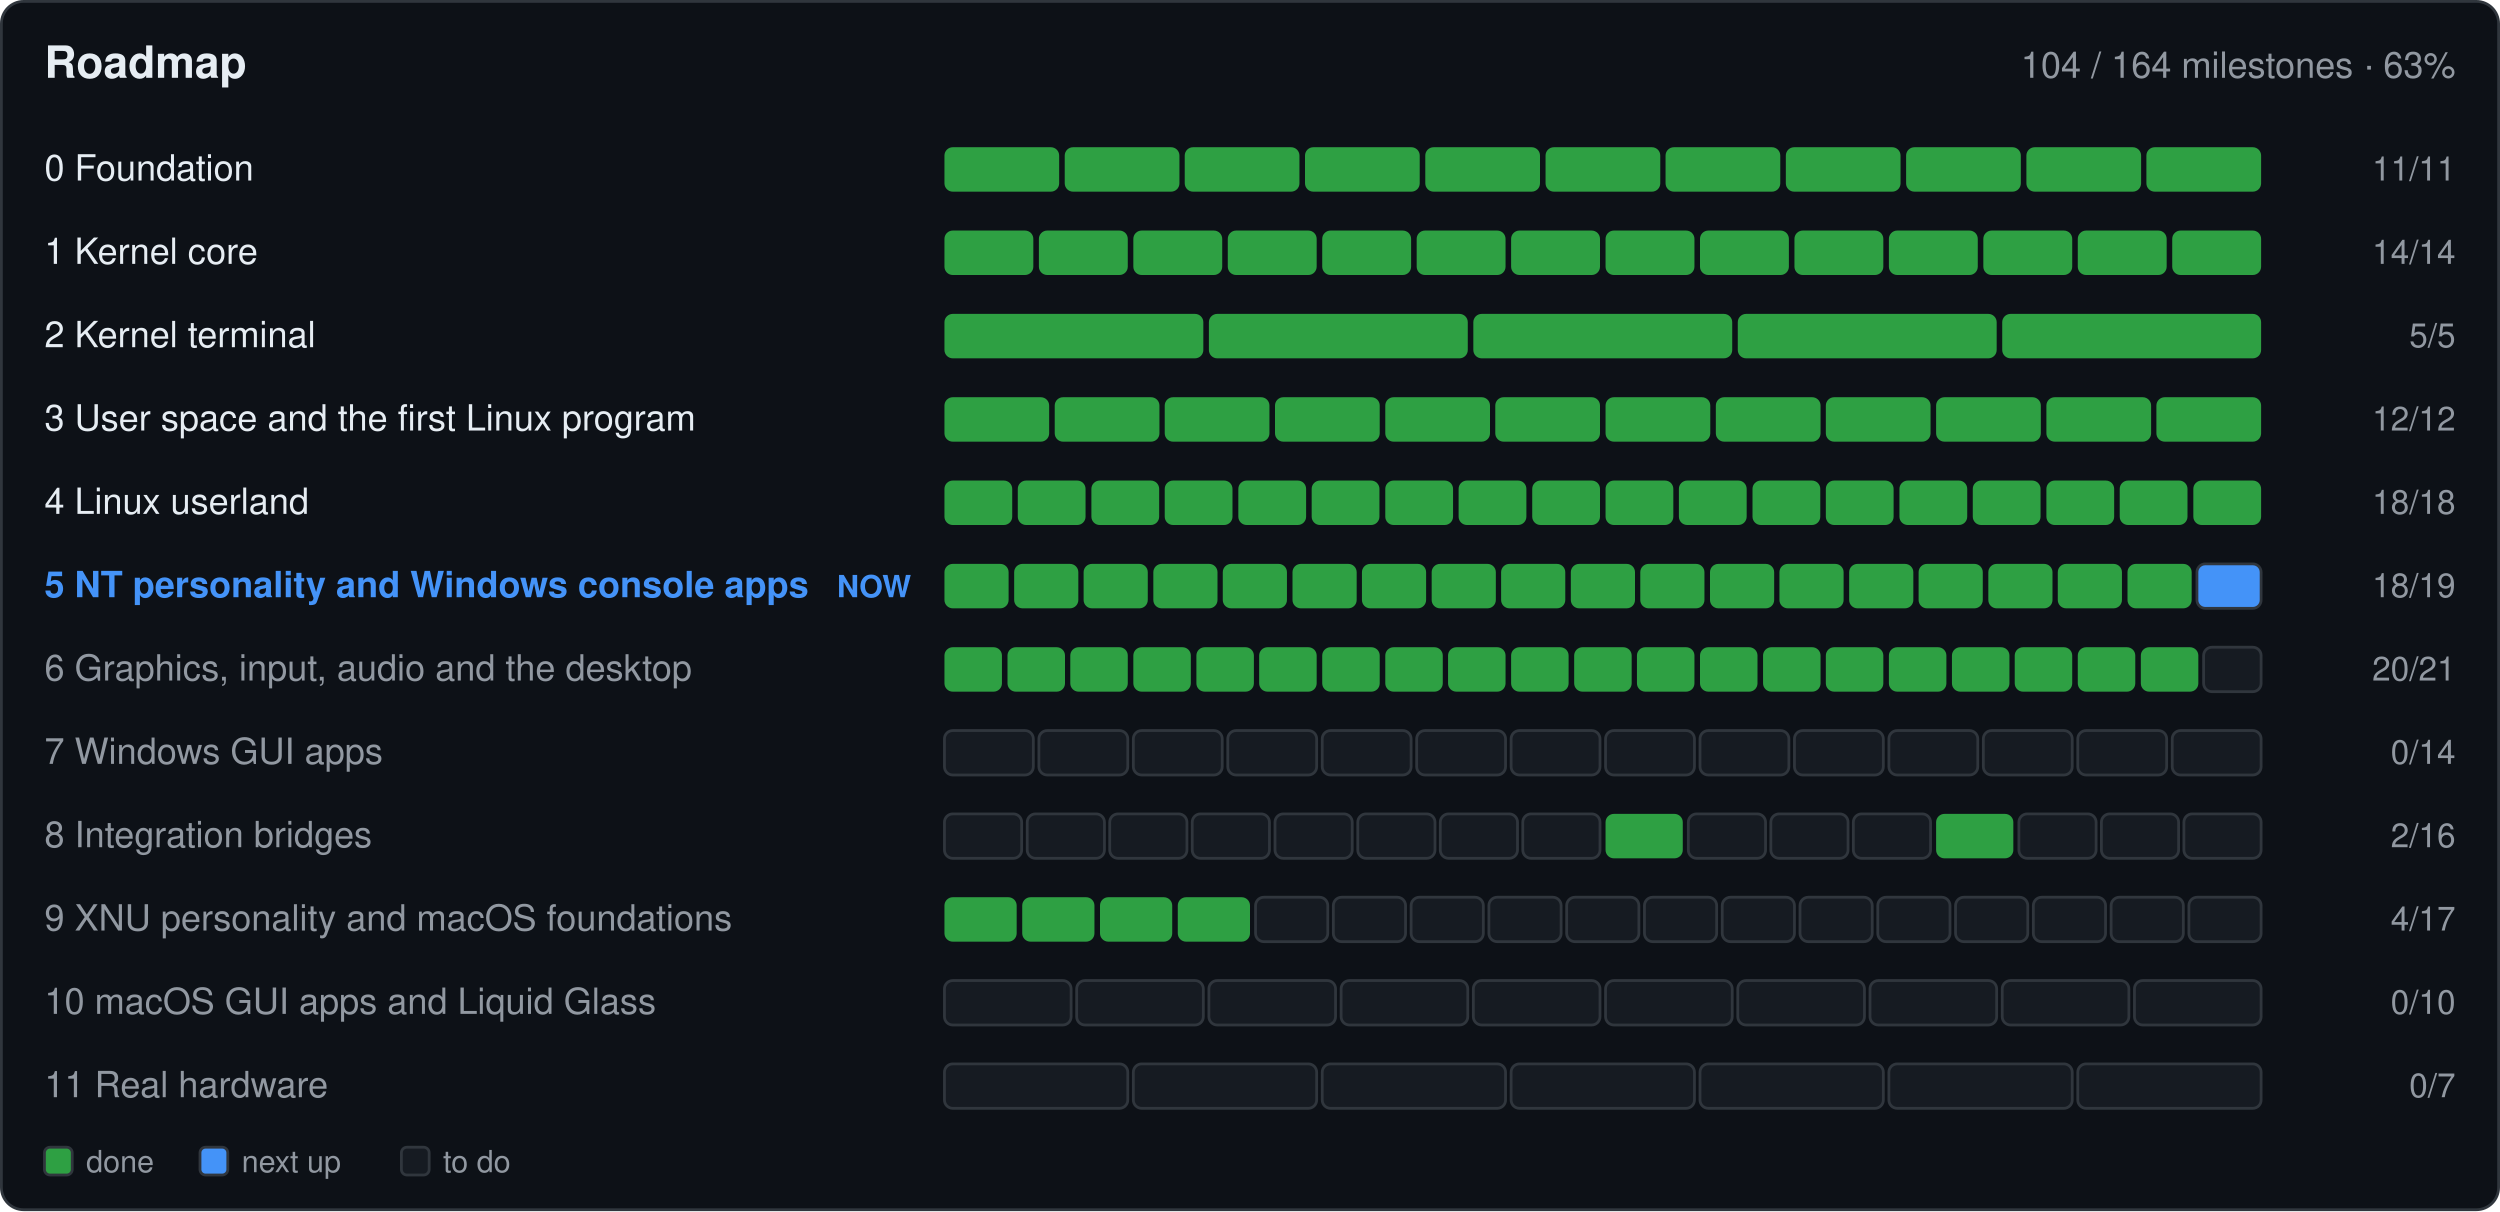
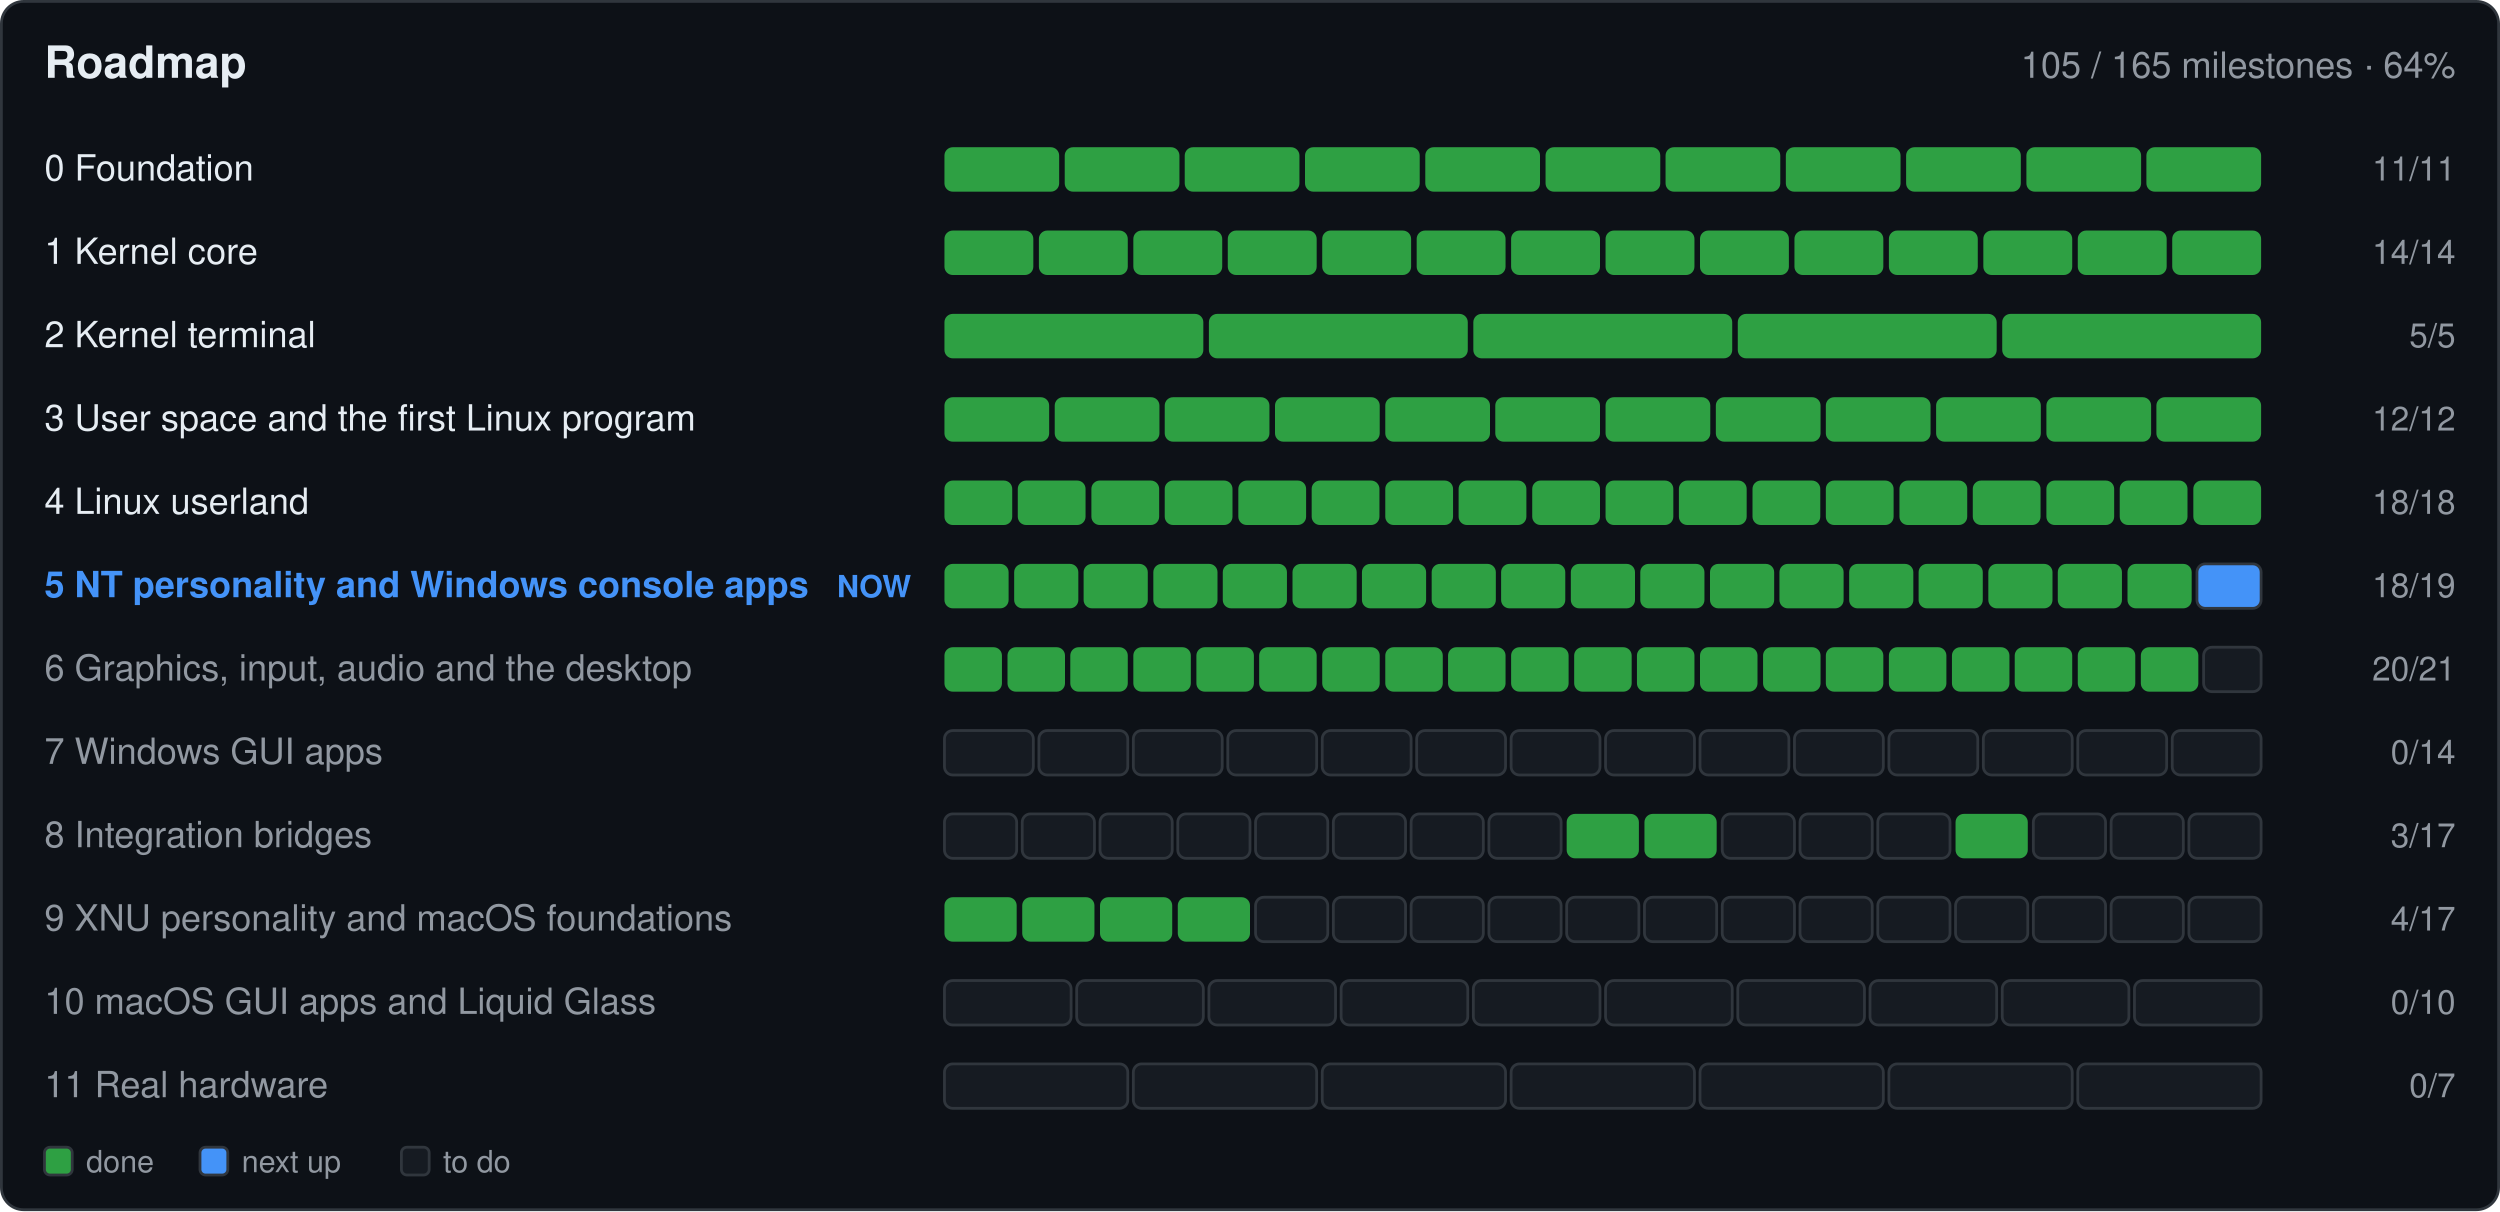
- <svg xmlns="http://www.w3.org/2000/svg" width="900" height="436" viewBox="0 0 900 436" role="img" aria-label="Roadmap: 104 of 164 milestones done">
+ <svg xmlns="http://www.w3.org/2000/svg" width="900" height="436" viewBox="0 0 900 436" role="img" aria-label="Roadmap: 105 of 165 milestones done">
  <rect x="0.5" y="0.5" width="899.0" height="435.0" fill="#0d1117" rx="8" stroke="#30363d" />
  <text x="16.0" y="28.0" font-family="-apple-system,BlinkMacSystemFont,'Segoe UI',Helvetica,Arial,sans-serif" font-size="16" font-weight="600" fill="#e6edf3" text-anchor="start">Roadmap</text>
-   <text x="884.0" y="28.0" font-family="-apple-system,BlinkMacSystemFont,'Segoe UI',Helvetica,Arial,sans-serif" font-size="13" font-weight="400" fill="#9198a1" text-anchor="end">104 / 164 milestones · 63%</text>
+   <text x="884.0" y="28.0" font-family="-apple-system,BlinkMacSystemFont,'Segoe UI',Helvetica,Arial,sans-serif" font-size="13" font-weight="400" fill="#9198a1" text-anchor="end">105 / 165 milestones · 64%</text>
  <text x="16.0" y="65.0" font-family="-apple-system,BlinkMacSystemFont,'Segoe UI',Helvetica,Arial,sans-serif" font-size="13" font-weight="400" fill="#e6edf3" text-anchor="start"> 0  Foundation</text>
  <g>
    <rect x="340.0" y="53.0" width="41.3" height="16.0" fill="#2ea043" rx="3" />
  </g>
  <g>
    <rect x="383.3" y="53.0" width="41.3" height="16.0" fill="#2ea043" rx="3" />
  </g>
  <g>
    <rect x="426.5" y="53.0" width="41.3" height="16.0" fill="#2ea043" rx="3" />
  </g>
  <g>
    <rect x="469.8" y="53.0" width="41.3" height="16.0" fill="#2ea043" rx="3" />
  </g>
  <g>
    <rect x="513.1" y="53.0" width="41.3" height="16.0" fill="#2ea043" rx="3" />
  </g>
  <g>
    <rect x="556.4" y="53.0" width="41.3" height="16.0" fill="#2ea043" rx="3" />
  </g>
  <g>
    <rect x="599.6" y="53.0" width="41.3" height="16.0" fill="#2ea043" rx="3" />
  </g>
  <g>
    <rect x="642.9" y="53.0" width="41.3" height="16.0" fill="#2ea043" rx="3" />
  </g>
  <g>
    <rect x="686.2" y="53.0" width="41.3" height="16.0" fill="#2ea043" rx="3" />
  </g>
  <g>
    <rect x="729.5" y="53.0" width="41.3" height="16.0" fill="#2ea043" rx="3" />
  </g>
  <g>
    <rect x="772.7" y="53.0" width="41.3" height="16.0" fill="#2ea043" rx="3" />
  </g>
  <text x="884.0" y="65.0" font-family="-apple-system,BlinkMacSystemFont,'Segoe UI',Helvetica,Arial,sans-serif" font-size="12" font-weight="400" fill="#9198a1" text-anchor="end">11/11</text>
  <text x="16.0" y="95.0" font-family="-apple-system,BlinkMacSystemFont,'Segoe UI',Helvetica,Arial,sans-serif" font-size="13" font-weight="400" fill="#e6edf3" text-anchor="start"> 1  Kernel core</text>
  <g>
    <rect x="340.0" y="83.0" width="32.0" height="16.0" fill="#2ea043" rx="3" />
  </g>
  <g>
    <rect x="374.0" y="83.0" width="32.0" height="16.0" fill="#2ea043" rx="3" />
  </g>
  <g>
    <rect x="408.0" y="83.0" width="32.0" height="16.0" fill="#2ea043" rx="3" />
  </g>
  <g>
    <rect x="442.0" y="83.0" width="32.0" height="16.0" fill="#2ea043" rx="3" />
  </g>
  <g>
    <rect x="476.0" y="83.0" width="32.0" height="16.0" fill="#2ea043" rx="3" />
  </g>
  <g>
    <rect x="510.0" y="83.0" width="32.0" height="16.0" fill="#2ea043" rx="3" />
  </g>
  <g>
    <rect x="544.0" y="83.0" width="32.0" height="16.0" fill="#2ea043" rx="3" />
  </g>
  <g>
    <rect x="578.0" y="83.0" width="32.0" height="16.0" fill="#2ea043" rx="3" />
  </g>
  <g>
    <rect x="612.0" y="83.0" width="32.0" height="16.0" fill="#2ea043" rx="3" />
  </g>
  <g>
    <rect x="646.0" y="83.0" width="32.0" height="16.0" fill="#2ea043" rx="3" />
  </g>
  <g>
    <rect x="680.0" y="83.0" width="32.0" height="16.0" fill="#2ea043" rx="3" />
  </g>
  <g>
    <rect x="714.0" y="83.0" width="32.0" height="16.0" fill="#2ea043" rx="3" />
  </g>
  <g>
    <rect x="748.0" y="83.0" width="32.0" height="16.0" fill="#2ea043" rx="3" />
  </g>
  <g>
    <rect x="782.0" y="83.0" width="32.0" height="16.0" fill="#2ea043" rx="3" />
  </g>
  <text x="884.0" y="95.0" font-family="-apple-system,BlinkMacSystemFont,'Segoe UI',Helvetica,Arial,sans-serif" font-size="12" font-weight="400" fill="#9198a1" text-anchor="end">14/14</text>
  <text x="16.0" y="125.0" font-family="-apple-system,BlinkMacSystemFont,'Segoe UI',Helvetica,Arial,sans-serif" font-size="13" font-weight="400" fill="#e6edf3" text-anchor="start"> 2  Kernel terminal</text>
  <g>
    <rect x="340.0" y="113.0" width="93.2" height="16.0" fill="#2ea043" rx="3" />
  </g>
  <g>
    <rect x="435.2" y="113.0" width="93.2" height="16.0" fill="#2ea043" rx="3" />
  </g>
  <g>
    <rect x="530.4" y="113.0" width="93.2" height="16.0" fill="#2ea043" rx="3" />
  </g>
  <g>
    <rect x="625.6" y="113.0" width="93.2" height="16.0" fill="#2ea043" rx="3" />
  </g>
  <g>
    <rect x="720.8" y="113.0" width="93.2" height="16.0" fill="#2ea043" rx="3" />
  </g>
  <text x="884.0" y="125.0" font-family="-apple-system,BlinkMacSystemFont,'Segoe UI',Helvetica,Arial,sans-serif" font-size="12" font-weight="400" fill="#9198a1" text-anchor="end">5/5</text>
  <text x="16.0" y="155.0" font-family="-apple-system,BlinkMacSystemFont,'Segoe UI',Helvetica,Arial,sans-serif" font-size="13" font-weight="400" fill="#e6edf3" text-anchor="start"> 3  User space and the first Linux program</text>
  <g>
    <rect x="340.0" y="143.0" width="37.7" height="16.0" fill="#2ea043" rx="3" />
  </g>
  <g>
    <rect x="379.7" y="143.0" width="37.7" height="16.0" fill="#2ea043" rx="3" />
  </g>
  <g>
    <rect x="419.3" y="143.0" width="37.7" height="16.0" fill="#2ea043" rx="3" />
  </g>
  <g>
    <rect x="459.0" y="143.0" width="37.7" height="16.0" fill="#2ea043" rx="3" />
  </g>
  <g>
    <rect x="498.7" y="143.0" width="37.7" height="16.0" fill="#2ea043" rx="3" />
  </g>
  <g>
    <rect x="538.3" y="143.0" width="37.7" height="16.0" fill="#2ea043" rx="3" />
  </g>
  <g>
    <rect x="578.0" y="143.0" width="37.7" height="16.0" fill="#2ea043" rx="3" />
  </g>
  <g>
    <rect x="617.7" y="143.0" width="37.7" height="16.0" fill="#2ea043" rx="3" />
  </g>
  <g>
    <rect x="657.3" y="143.0" width="37.7" height="16.0" fill="#2ea043" rx="3" />
  </g>
  <g>
    <rect x="697.0" y="143.0" width="37.7" height="16.0" fill="#2ea043" rx="3" />
  </g>
  <g>
    <rect x="736.7" y="143.0" width="37.7" height="16.0" fill="#2ea043" rx="3" />
  </g>
  <g>
    <rect x="776.3" y="143.0" width="37.7" height="16.0" fill="#2ea043" rx="3" />
  </g>
  <text x="884.0" y="155.0" font-family="-apple-system,BlinkMacSystemFont,'Segoe UI',Helvetica,Arial,sans-serif" font-size="12" font-weight="400" fill="#9198a1" text-anchor="end">12/12</text>
  <text x="16.0" y="185.0" font-family="-apple-system,BlinkMacSystemFont,'Segoe UI',Helvetica,Arial,sans-serif" font-size="13" font-weight="400" fill="#e6edf3" text-anchor="start"> 4  Linux userland</text>
  <g>
    <rect x="340.0" y="173.0" width="24.4" height="16.0" fill="#2ea043" rx="3" />
  </g>
  <g>
    <rect x="366.4" y="173.0" width="24.4" height="16.0" fill="#2ea043" rx="3" />
  </g>
  <g>
    <rect x="392.9" y="173.0" width="24.4" height="16.0" fill="#2ea043" rx="3" />
  </g>
  <g>
    <rect x="419.3" y="173.0" width="24.4" height="16.0" fill="#2ea043" rx="3" />
  </g>
  <g>
    <rect x="445.8" y="173.0" width="24.4" height="16.0" fill="#2ea043" rx="3" />
  </g>
  <g>
    <rect x="472.2" y="173.0" width="24.4" height="16.0" fill="#2ea043" rx="3" />
  </g>
  <g>
    <rect x="498.7" y="173.0" width="24.4" height="16.0" fill="#2ea043" rx="3" />
  </g>
  <g>
    <rect x="525.1" y="173.0" width="24.4" height="16.0" fill="#2ea043" rx="3" />
  </g>
  <g>
    <rect x="551.6" y="173.0" width="24.4" height="16.0" fill="#2ea043" rx="3" />
  </g>
  <g>
    <rect x="578.0" y="173.0" width="24.4" height="16.0" fill="#2ea043" rx="3" />
  </g>
  <g>
    <rect x="604.4" y="173.0" width="24.4" height="16.0" fill="#2ea043" rx="3" />
  </g>
  <g>
    <rect x="630.9" y="173.0" width="24.4" height="16.0" fill="#2ea043" rx="3" />
  </g>
  <g>
    <rect x="657.3" y="173.0" width="24.4" height="16.0" fill="#2ea043" rx="3" />
  </g>
  <g>
    <rect x="683.8" y="173.0" width="24.4" height="16.0" fill="#2ea043" rx="3" />
  </g>
  <g>
    <rect x="710.2" y="173.0" width="24.4" height="16.0" fill="#2ea043" rx="3" />
  </g>
  <g>
    <rect x="736.7" y="173.0" width="24.4" height="16.0" fill="#2ea043" rx="3" />
  </g>
  <g>
    <rect x="763.1" y="173.0" width="24.4" height="16.0" fill="#2ea043" rx="3" />
  </g>
  <g>
    <rect x="789.6" y="173.0" width="24.4" height="16.0" fill="#2ea043" rx="3" />
  </g>
  <text x="884.0" y="185.0" font-family="-apple-system,BlinkMacSystemFont,'Segoe UI',Helvetica,Arial,sans-serif" font-size="12" font-weight="400" fill="#9198a1" text-anchor="end">18/18</text>
  <text x="16.0" y="215.0" font-family="-apple-system,BlinkMacSystemFont,'Segoe UI',Helvetica,Arial,sans-serif" font-size="13" font-weight="600" fill="#4493f8" text-anchor="start"> 5  NT personality and Windows console apps</text>
  <text x="328.0" y="215.0" font-family="-apple-system,BlinkMacSystemFont,'Segoe UI',Helvetica,Arial,sans-serif" font-size="11" font-weight="600" fill="#4493f8" text-anchor="end">NOW</text>
  <g>
    <rect x="340.0" y="203.0" width="23.1" height="16.0" fill="#2ea043" rx="3" />
  </g>
  <g>
    <rect x="365.1" y="203.0" width="23.1" height="16.0" fill="#2ea043" rx="3" />
  </g>
  <g>
    <rect x="390.1" y="203.0" width="23.1" height="16.0" fill="#2ea043" rx="3" />
  </g>
  <g>
    <rect x="415.2" y="203.0" width="23.1" height="16.0" fill="#2ea043" rx="3" />
  </g>
  <g>
    <rect x="440.2" y="203.0" width="23.1" height="16.0" fill="#2ea043" rx="3" />
  </g>
  <g>
    <rect x="465.3" y="203.0" width="23.1" height="16.0" fill="#2ea043" rx="3" />
  </g>
  <g>
    <rect x="490.3" y="203.0" width="23.1" height="16.0" fill="#2ea043" rx="3" />
  </g>
  <g>
    <rect x="515.4" y="203.0" width="23.1" height="16.0" fill="#2ea043" rx="3" />
  </g>
  <g>
    <rect x="540.4" y="203.0" width="23.1" height="16.0" fill="#2ea043" rx="3" />
  </g>
  <g>
    <rect x="565.5" y="203.0" width="23.1" height="16.0" fill="#2ea043" rx="3" />
  </g>
  <g>
    <rect x="590.5" y="203.0" width="23.1" height="16.0" fill="#2ea043" rx="3" />
  </g>
  <g>
    <rect x="615.6" y="203.0" width="23.1" height="16.0" fill="#2ea043" rx="3" />
  </g>
  <g>
    <rect x="640.6" y="203.0" width="23.1" height="16.0" fill="#2ea043" rx="3" />
  </g>
  <g>
    <rect x="665.7" y="203.0" width="23.1" height="16.0" fill="#2ea043" rx="3" />
  </g>
  <g>
    <rect x="690.7" y="203.0" width="23.1" height="16.0" fill="#2ea043" rx="3" />
  </g>
  <g>
    <rect x="715.8" y="203.0" width="23.1" height="16.0" fill="#2ea043" rx="3" />
  </g>
  <g>
    <rect x="740.8" y="203.0" width="23.1" height="16.0" fill="#2ea043" rx="3" />
  </g>
  <g>
    <rect x="765.9" y="203.0" width="23.1" height="16.0" fill="#2ea043" rx="3" />
  </g>
  <g>
    <rect x="790.9" y="203.0" width="23.1" height="16.0" fill="#4493f8" rx="3" stroke="#30363d" />
  </g>
  <text x="884.0" y="215.0" font-family="-apple-system,BlinkMacSystemFont,'Segoe UI',Helvetica,Arial,sans-serif" font-size="12" font-weight="400" fill="#9198a1" text-anchor="end">18/19</text>
  <text x="16.0" y="245.0" font-family="-apple-system,BlinkMacSystemFont,'Segoe UI',Helvetica,Arial,sans-serif" font-size="13" font-weight="400" fill="#9198a1" text-anchor="start"> 6  Graphics, input, audio and the desktop</text>
  <g>
    <rect x="340.0" y="233.0" width="20.7" height="16.0" fill="#2ea043" rx="3" />
  </g>
  <g>
    <rect x="362.7" y="233.0" width="20.7" height="16.0" fill="#2ea043" rx="3" />
  </g>
  <g>
    <rect x="385.3" y="233.0" width="20.7" height="16.0" fill="#2ea043" rx="3" />
  </g>
  <g>
    <rect x="408.0" y="233.0" width="20.7" height="16.0" fill="#2ea043" rx="3" />
  </g>
  <g>
    <rect x="430.7" y="233.0" width="20.7" height="16.0" fill="#2ea043" rx="3" />
  </g>
  <g>
    <rect x="453.3" y="233.0" width="20.7" height="16.0" fill="#2ea043" rx="3" />
  </g>
  <g>
    <rect x="476.0" y="233.0" width="20.7" height="16.0" fill="#2ea043" rx="3" />
  </g>
  <g>
    <rect x="498.7" y="233.0" width="20.7" height="16.0" fill="#2ea043" rx="3" />
  </g>
  <g>
    <rect x="521.3" y="233.0" width="20.7" height="16.0" fill="#2ea043" rx="3" />
  </g>
  <g>
    <rect x="544.0" y="233.0" width="20.7" height="16.0" fill="#2ea043" rx="3" />
  </g>
  <g>
    <rect x="566.7" y="233.0" width="20.7" height="16.0" fill="#2ea043" rx="3" />
  </g>
  <g>
    <rect x="589.3" y="233.0" width="20.7" height="16.0" fill="#2ea043" rx="3" />
  </g>
  <g>
    <rect x="612.0" y="233.0" width="20.7" height="16.0" fill="#2ea043" rx="3" />
  </g>
  <g>
    <rect x="634.7" y="233.0" width="20.7" height="16.0" fill="#2ea043" rx="3" />
  </g>
  <g>
    <rect x="657.3" y="233.0" width="20.7" height="16.0" fill="#2ea043" rx="3" />
  </g>
  <g>
    <rect x="680.0" y="233.0" width="20.7" height="16.0" fill="#2ea043" rx="3" />
  </g>
  <g>
    <rect x="702.7" y="233.0" width="20.7" height="16.0" fill="#2ea043" rx="3" />
  </g>
  <g>
    <rect x="725.3" y="233.0" width="20.7" height="16.0" fill="#2ea043" rx="3" />
  </g>
  <g>
    <rect x="748.0" y="233.0" width="20.7" height="16.0" fill="#2ea043" rx="3" />
  </g>
  <g>
    <rect x="770.7" y="233.0" width="20.7" height="16.0" fill="#2ea043" rx="3" />
  </g>
  <g>
    <rect x="793.3" y="233.0" width="20.7" height="16.0" fill="#161b22" rx="3" stroke="#30363d" />
  </g>
  <text x="884.0" y="245.0" font-family="-apple-system,BlinkMacSystemFont,'Segoe UI',Helvetica,Arial,sans-serif" font-size="12" font-weight="400" fill="#9198a1" text-anchor="end">20/21</text>
  <text x="16.0" y="275.0" font-family="-apple-system,BlinkMacSystemFont,'Segoe UI',Helvetica,Arial,sans-serif" font-size="13" font-weight="400" fill="#9198a1" text-anchor="start"> 7  Windows GUI apps</text>
  <g>
    <rect x="340.0" y="263.0" width="32.0" height="16.0" fill="#161b22" rx="3" stroke="#30363d" />
  </g>
  <g>
    <rect x="374.0" y="263.0" width="32.0" height="16.0" fill="#161b22" rx="3" stroke="#30363d" />
  </g>
  <g>
    <rect x="408.0" y="263.0" width="32.0" height="16.0" fill="#161b22" rx="3" stroke="#30363d" />
  </g>
  <g>
    <rect x="442.0" y="263.0" width="32.0" height="16.0" fill="#161b22" rx="3" stroke="#30363d" />
  </g>
  <g>
    <rect x="476.0" y="263.0" width="32.0" height="16.0" fill="#161b22" rx="3" stroke="#30363d" />
  </g>
  <g>
    <rect x="510.0" y="263.0" width="32.0" height="16.0" fill="#161b22" rx="3" stroke="#30363d" />
  </g>
  <g>
    <rect x="544.0" y="263.0" width="32.0" height="16.0" fill="#161b22" rx="3" stroke="#30363d" />
  </g>
  <g>
    <rect x="578.0" y="263.0" width="32.0" height="16.0" fill="#161b22" rx="3" stroke="#30363d" />
  </g>
  <g>
    <rect x="612.0" y="263.0" width="32.0" height="16.0" fill="#161b22" rx="3" stroke="#30363d" />
  </g>
  <g>
    <rect x="646.0" y="263.0" width="32.0" height="16.0" fill="#161b22" rx="3" stroke="#30363d" />
  </g>
  <g>
    <rect x="680.0" y="263.0" width="32.0" height="16.0" fill="#161b22" rx="3" stroke="#30363d" />
  </g>
  <g>
    <rect x="714.0" y="263.0" width="32.0" height="16.0" fill="#161b22" rx="3" stroke="#30363d" />
  </g>
  <g>
    <rect x="748.0" y="263.0" width="32.0" height="16.0" fill="#161b22" rx="3" stroke="#30363d" />
  </g>
  <g>
    <rect x="782.0" y="263.0" width="32.0" height="16.0" fill="#161b22" rx="3" stroke="#30363d" />
  </g>
  <text x="884.0" y="275.0" font-family="-apple-system,BlinkMacSystemFont,'Segoe UI',Helvetica,Arial,sans-serif" font-size="12" font-weight="400" fill="#9198a1" text-anchor="end">0/14</text>
  <text x="16.0" y="305.0" font-family="-apple-system,BlinkMacSystemFont,'Segoe UI',Helvetica,Arial,sans-serif" font-size="13" font-weight="400" fill="#9198a1" text-anchor="start"> 8  Integration bridges</text>
  <g>
-     <rect x="340.0" y="293.0" width="27.8" height="16.0" fill="#161b22" rx="3" stroke="#30363d" />
-   </g>
-   <g>
-     <rect x="369.8" y="293.0" width="27.8" height="16.0" fill="#161b22" rx="3" stroke="#30363d" />
-   </g>
-   <g>
-     <rect x="399.5" y="293.0" width="27.8" height="16.0" fill="#161b22" rx="3" stroke="#30363d" />
-   </g>
-   <g>
-     <rect x="429.2" y="293.0" width="27.8" height="16.0" fill="#161b22" rx="3" stroke="#30363d" />
-   </g>
-   <g>
-     <rect x="459.0" y="293.0" width="27.8" height="16.0" fill="#161b22" rx="3" stroke="#30363d" />
-   </g>
-   <g>
-     <rect x="488.8" y="293.0" width="27.8" height="16.0" fill="#161b22" rx="3" stroke="#30363d" />
-   </g>
-   <g>
-     <rect x="518.5" y="293.0" width="27.8" height="16.0" fill="#161b22" rx="3" stroke="#30363d" />
-   </g>
-   <g>
-     <rect x="548.2" y="293.0" width="27.8" height="16.0" fill="#161b22" rx="3" stroke="#30363d" />
-   </g>
-   <g>
-     <rect x="578.0" y="293.0" width="27.8" height="16.0" fill="#2ea043" rx="3" />
-   </g>
-   <g>
-     <rect x="607.8" y="293.0" width="27.8" height="16.0" fill="#161b22" rx="3" stroke="#30363d" />
-   </g>
-   <g>
-     <rect x="637.5" y="293.0" width="27.8" height="16.0" fill="#161b22" rx="3" stroke="#30363d" />
-   </g>
-   <g>
-     <rect x="667.2" y="293.0" width="27.8" height="16.0" fill="#161b22" rx="3" stroke="#30363d" />
-   </g>
-   <g>
-     <rect x="697.0" y="293.0" width="27.8" height="16.0" fill="#2ea043" rx="3" />
-   </g>
-   <g>
-     <rect x="726.8" y="293.0" width="27.8" height="16.0" fill="#161b22" rx="3" stroke="#30363d" />
-   </g>
-   <g>
-     <rect x="756.5" y="293.0" width="27.8" height="16.0" fill="#161b22" rx="3" stroke="#30363d" />
-   </g>
-   <g>
-     <rect x="786.2" y="293.0" width="27.8" height="16.0" fill="#161b22" rx="3" stroke="#30363d" />
-   </g>
-   <text x="884.0" y="305.0" font-family="-apple-system,BlinkMacSystemFont,'Segoe UI',Helvetica,Arial,sans-serif" font-size="12" font-weight="400" fill="#9198a1" text-anchor="end">2/16</text>
+     <rect x="340.0" y="293.0" width="26.0" height="16.0" fill="#161b22" rx="3" stroke="#30363d" />
+   </g>
+   <g>
+     <rect x="368.0" y="293.0" width="26.0" height="16.0" fill="#161b22" rx="3" stroke="#30363d" />
+   </g>
+   <g>
+     <rect x="396.0" y="293.0" width="26.0" height="16.0" fill="#161b22" rx="3" stroke="#30363d" />
+   </g>
+   <g>
+     <rect x="424.0" y="293.0" width="26.0" height="16.0" fill="#161b22" rx="3" stroke="#30363d" />
+   </g>
+   <g>
+     <rect x="452.0" y="293.0" width="26.0" height="16.0" fill="#161b22" rx="3" stroke="#30363d" />
+   </g>
+   <g>
+     <rect x="480.0" y="293.0" width="26.0" height="16.0" fill="#161b22" rx="3" stroke="#30363d" />
+   </g>
+   <g>
+     <rect x="508.0" y="293.0" width="26.0" height="16.0" fill="#161b22" rx="3" stroke="#30363d" />
+   </g>
+   <g>
+     <rect x="536.0" y="293.0" width="26.0" height="16.0" fill="#161b22" rx="3" stroke="#30363d" />
+   </g>
+   <g>
+     <rect x="564.0" y="293.0" width="26.0" height="16.0" fill="#2ea043" rx="3" />
+   </g>
+   <g>
+     <rect x="592.0" y="293.0" width="26.0" height="16.0" fill="#2ea043" rx="3" />
+   </g>
+   <g>
+     <rect x="620.0" y="293.0" width="26.0" height="16.0" fill="#161b22" rx="3" stroke="#30363d" />
+   </g>
+   <g>
+     <rect x="648.0" y="293.0" width="26.0" height="16.0" fill="#161b22" rx="3" stroke="#30363d" />
+   </g>
+   <g>
+     <rect x="676.0" y="293.0" width="26.0" height="16.0" fill="#161b22" rx="3" stroke="#30363d" />
+   </g>
+   <g>
+     <rect x="704.0" y="293.0" width="26.0" height="16.0" fill="#2ea043" rx="3" />
+   </g>
+   <g>
+     <rect x="732.0" y="293.0" width="26.0" height="16.0" fill="#161b22" rx="3" stroke="#30363d" />
+   </g>
+   <g>
+     <rect x="760.0" y="293.0" width="26.0" height="16.0" fill="#161b22" rx="3" stroke="#30363d" />
+   </g>
+   <g>
+     <rect x="788.0" y="293.0" width="26.0" height="16.0" fill="#161b22" rx="3" stroke="#30363d" />
+   </g>
+   <text x="884.0" y="305.0" font-family="-apple-system,BlinkMacSystemFont,'Segoe UI',Helvetica,Arial,sans-serif" font-size="12" font-weight="400" fill="#9198a1" text-anchor="end">3/17</text>
  <text x="16.0" y="335.0" font-family="-apple-system,BlinkMacSystemFont,'Segoe UI',Helvetica,Arial,sans-serif" font-size="13" font-weight="400" fill="#9198a1" text-anchor="start"> 9  XNU personality and macOS foundations</text>
  <g>
    <rect x="340.0" y="323.0" width="26.0" height="16.0" fill="#2ea043" rx="3" />
  </g>
  <g>
    <rect x="368.0" y="323.0" width="26.0" height="16.0" fill="#2ea043" rx="3" />
  </g>
  <g>
    <rect x="396.0" y="323.0" width="26.0" height="16.0" fill="#2ea043" rx="3" />
  </g>
  <g>
    <rect x="424.0" y="323.0" width="26.0" height="16.0" fill="#2ea043" rx="3" />
  </g>
  <g>
    <rect x="452.0" y="323.0" width="26.0" height="16.0" fill="#161b22" rx="3" stroke="#30363d" />
  </g>
  <g>
    <rect x="480.0" y="323.0" width="26.0" height="16.0" fill="#161b22" rx="3" stroke="#30363d" />
  </g>
  <g>
    <rect x="508.0" y="323.0" width="26.0" height="16.0" fill="#161b22" rx="3" stroke="#30363d" />
  </g>
  <g>
    <rect x="536.0" y="323.0" width="26.0" height="16.0" fill="#161b22" rx="3" stroke="#30363d" />
  </g>
  <g>
    <rect x="564.0" y="323.0" width="26.0" height="16.0" fill="#161b22" rx="3" stroke="#30363d" />
  </g>
  <g>
    <rect x="592.0" y="323.0" width="26.0" height="16.0" fill="#161b22" rx="3" stroke="#30363d" />
  </g>
  <g>
    <rect x="620.0" y="323.0" width="26.0" height="16.0" fill="#161b22" rx="3" stroke="#30363d" />
  </g>
  <g>
    <rect x="648.0" y="323.0" width="26.0" height="16.0" fill="#161b22" rx="3" stroke="#30363d" />
  </g>
  <g>
    <rect x="676.0" y="323.0" width="26.0" height="16.0" fill="#161b22" rx="3" stroke="#30363d" />
  </g>
  <g>
    <rect x="704.0" y="323.0" width="26.0" height="16.0" fill="#161b22" rx="3" stroke="#30363d" />
  </g>
  <g>
    <rect x="732.0" y="323.0" width="26.0" height="16.0" fill="#161b22" rx="3" stroke="#30363d" />
  </g>
  <g>
    <rect x="760.0" y="323.0" width="26.0" height="16.0" fill="#161b22" rx="3" stroke="#30363d" />
  </g>
  <g>
    <rect x="788.0" y="323.0" width="26.0" height="16.0" fill="#161b22" rx="3" stroke="#30363d" />
  </g>
  <text x="884.0" y="335.0" font-family="-apple-system,BlinkMacSystemFont,'Segoe UI',Helvetica,Arial,sans-serif" font-size="12" font-weight="400" fill="#9198a1" text-anchor="end">4/17</text>
  <text x="16.0" y="365.0" font-family="-apple-system,BlinkMacSystemFont,'Segoe UI',Helvetica,Arial,sans-serif" font-size="13" font-weight="400" fill="#9198a1" text-anchor="start">10  macOS GUI apps and Liquid Glass</text>
  <g>
    <rect x="340.0" y="353.0" width="45.6" height="16.0" fill="#161b22" rx="3" stroke="#30363d" />
  </g>
  <g>
    <rect x="387.6" y="353.0" width="45.6" height="16.0" fill="#161b22" rx="3" stroke="#30363d" />
  </g>
  <g>
    <rect x="435.2" y="353.0" width="45.6" height="16.0" fill="#161b22" rx="3" stroke="#30363d" />
  </g>
  <g>
    <rect x="482.8" y="353.0" width="45.6" height="16.0" fill="#161b22" rx="3" stroke="#30363d" />
  </g>
  <g>
    <rect x="530.4" y="353.0" width="45.6" height="16.0" fill="#161b22" rx="3" stroke="#30363d" />
  </g>
  <g>
    <rect x="578.0" y="353.0" width="45.6" height="16.0" fill="#161b22" rx="3" stroke="#30363d" />
  </g>
  <g>
    <rect x="625.6" y="353.0" width="45.6" height="16.0" fill="#161b22" rx="3" stroke="#30363d" />
  </g>
  <g>
    <rect x="673.2" y="353.0" width="45.6" height="16.0" fill="#161b22" rx="3" stroke="#30363d" />
  </g>
  <g>
    <rect x="720.8" y="353.0" width="45.6" height="16.0" fill="#161b22" rx="3" stroke="#30363d" />
  </g>
  <g>
    <rect x="768.4" y="353.0" width="45.6" height="16.0" fill="#161b22" rx="3" stroke="#30363d" />
  </g>
  <text x="884.0" y="365.0" font-family="-apple-system,BlinkMacSystemFont,'Segoe UI',Helvetica,Arial,sans-serif" font-size="12" font-weight="400" fill="#9198a1" text-anchor="end">0/10</text>
  <text x="16.0" y="395.0" font-family="-apple-system,BlinkMacSystemFont,'Segoe UI',Helvetica,Arial,sans-serif" font-size="13" font-weight="400" fill="#9198a1" text-anchor="start">11  Real hardware</text>
  <g>
    <rect x="340.0" y="383.0" width="66.0" height="16.0" fill="#161b22" rx="3" stroke="#30363d" />
  </g>
  <g>
    <rect x="408.0" y="383.0" width="66.0" height="16.0" fill="#161b22" rx="3" stroke="#30363d" />
  </g>
  <g>
    <rect x="476.0" y="383.0" width="66.0" height="16.0" fill="#161b22" rx="3" stroke="#30363d" />
  </g>
  <g>
    <rect x="544.0" y="383.0" width="66.0" height="16.0" fill="#161b22" rx="3" stroke="#30363d" />
  </g>
  <g>
    <rect x="612.0" y="383.0" width="66.0" height="16.0" fill="#161b22" rx="3" stroke="#30363d" />
  </g>
  <g>
    <rect x="680.0" y="383.0" width="66.0" height="16.0" fill="#161b22" rx="3" stroke="#30363d" />
  </g>
  <g>
    <rect x="748.0" y="383.0" width="66.0" height="16.0" fill="#161b22" rx="3" stroke="#30363d" />
  </g>
  <text x="884.0" y="395.0" font-family="-apple-system,BlinkMacSystemFont,'Segoe UI',Helvetica,Arial,sans-serif" font-size="12" font-weight="400" fill="#9198a1" text-anchor="end">0/7</text>
  <rect x="16.0" y="413.0" width="10.0" height="10.0" fill="#2ea043" rx="2" stroke="#30363d" />
  <text x="31.0" y="422.0" font-family="-apple-system,BlinkMacSystemFont,'Segoe UI',Helvetica,Arial,sans-serif" font-size="11" font-weight="400" fill="#9198a1" text-anchor="start">done</text>
  <rect x="72.0" y="413.0" width="10.0" height="10.0" fill="#4493f8" rx="2" stroke="#30363d" />
  <text x="87.0" y="422.0" font-family="-apple-system,BlinkMacSystemFont,'Segoe UI',Helvetica,Arial,sans-serif" font-size="11" font-weight="400" fill="#9198a1" text-anchor="start">next up</text>
  <rect x="144.5" y="413.0" width="10.0" height="10.0" fill="#161b22" rx="2" stroke="#30363d" />
  <text x="159.5" y="422.0" font-family="-apple-system,BlinkMacSystemFont,'Segoe UI',Helvetica,Arial,sans-serif" font-size="11" font-weight="400" fill="#9198a1" text-anchor="start">to do</text>
</svg>
